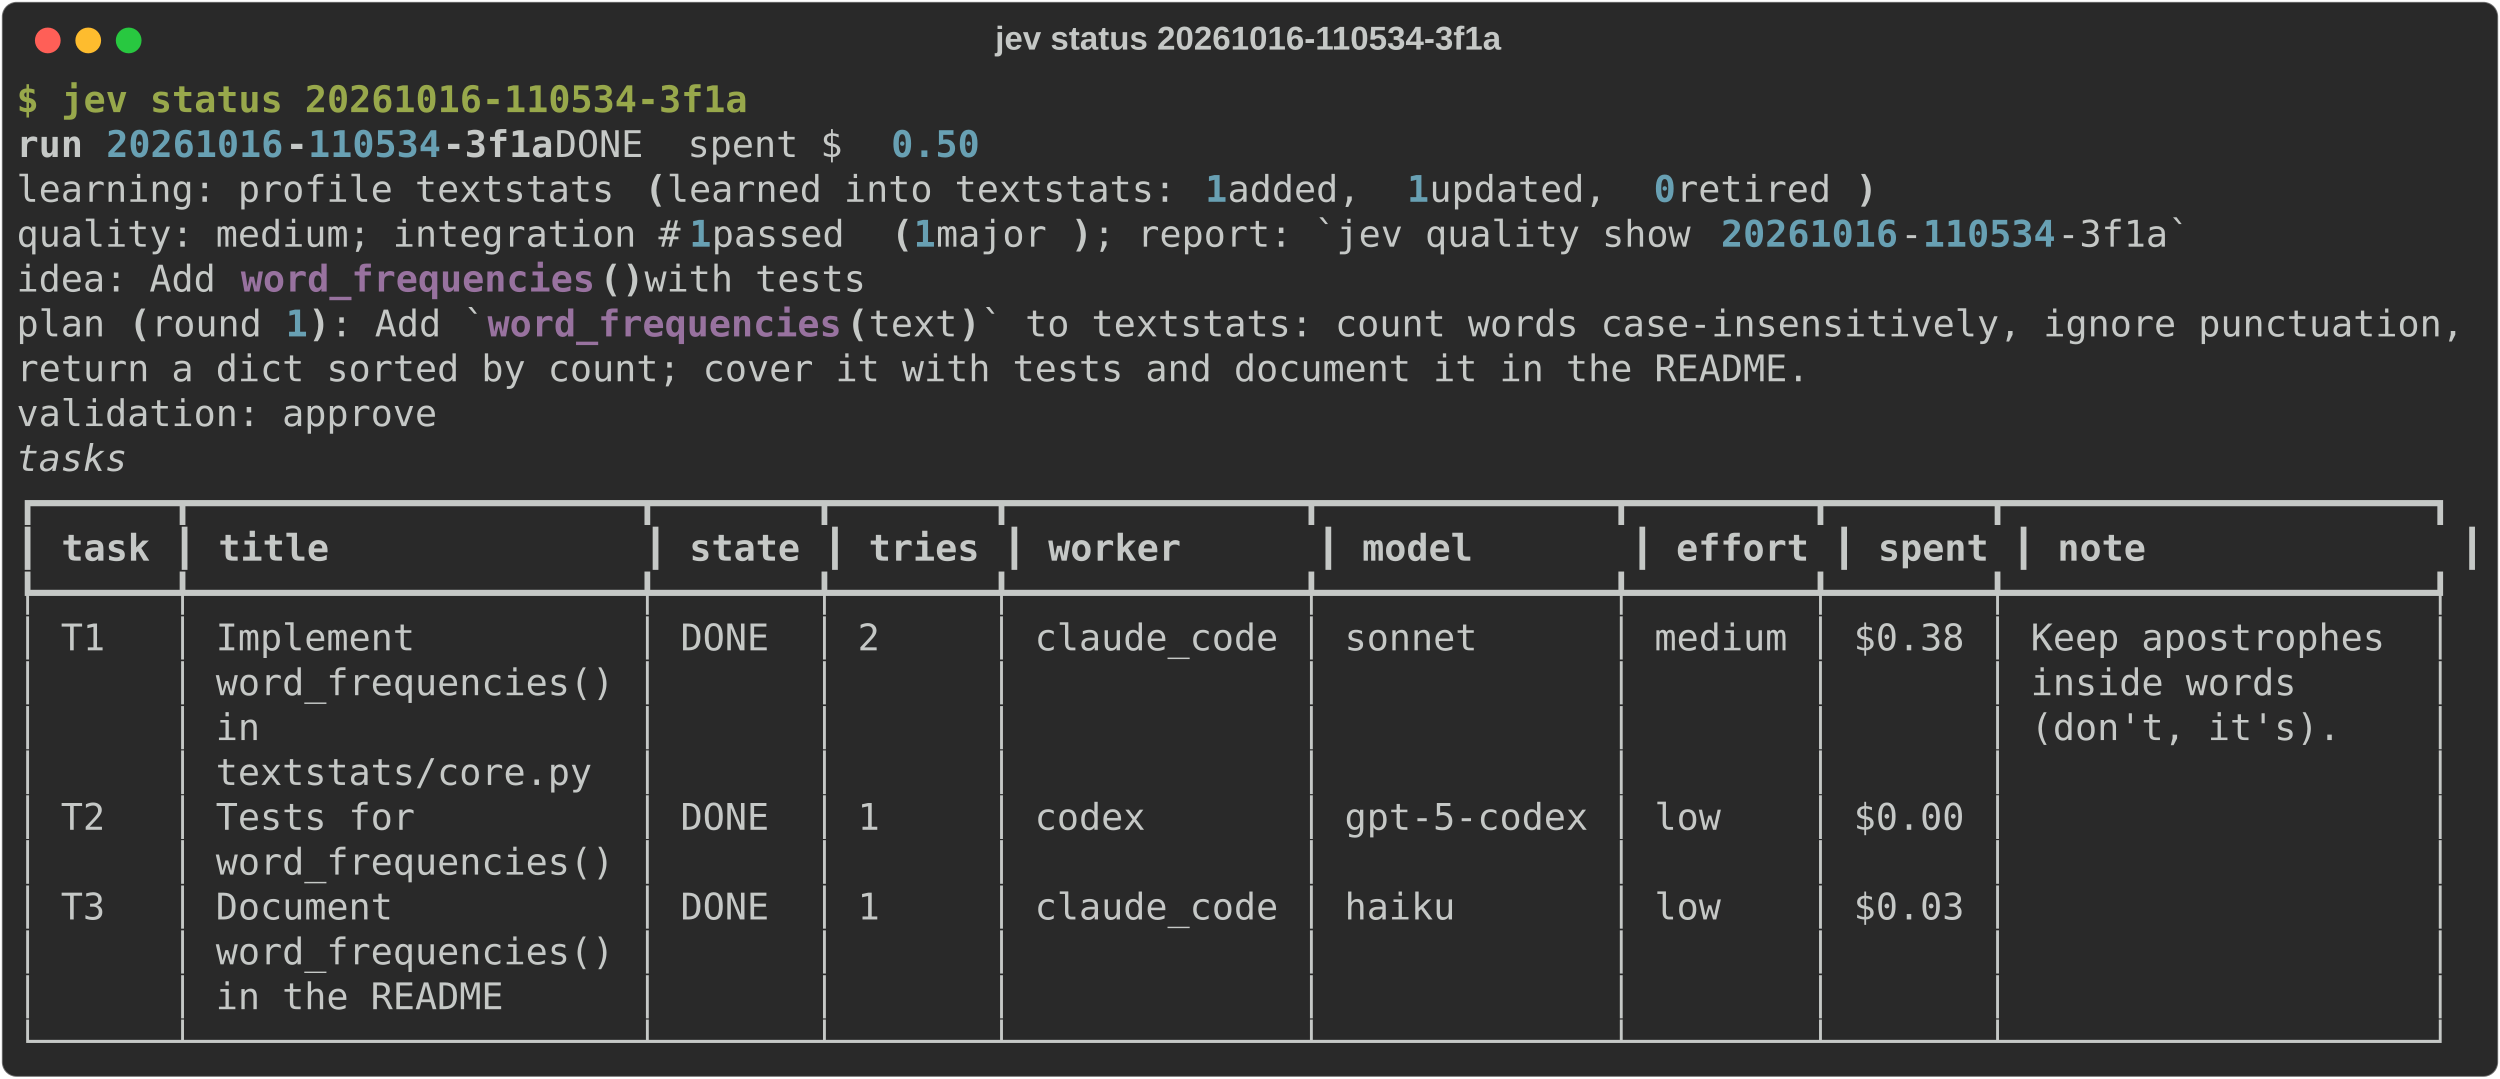
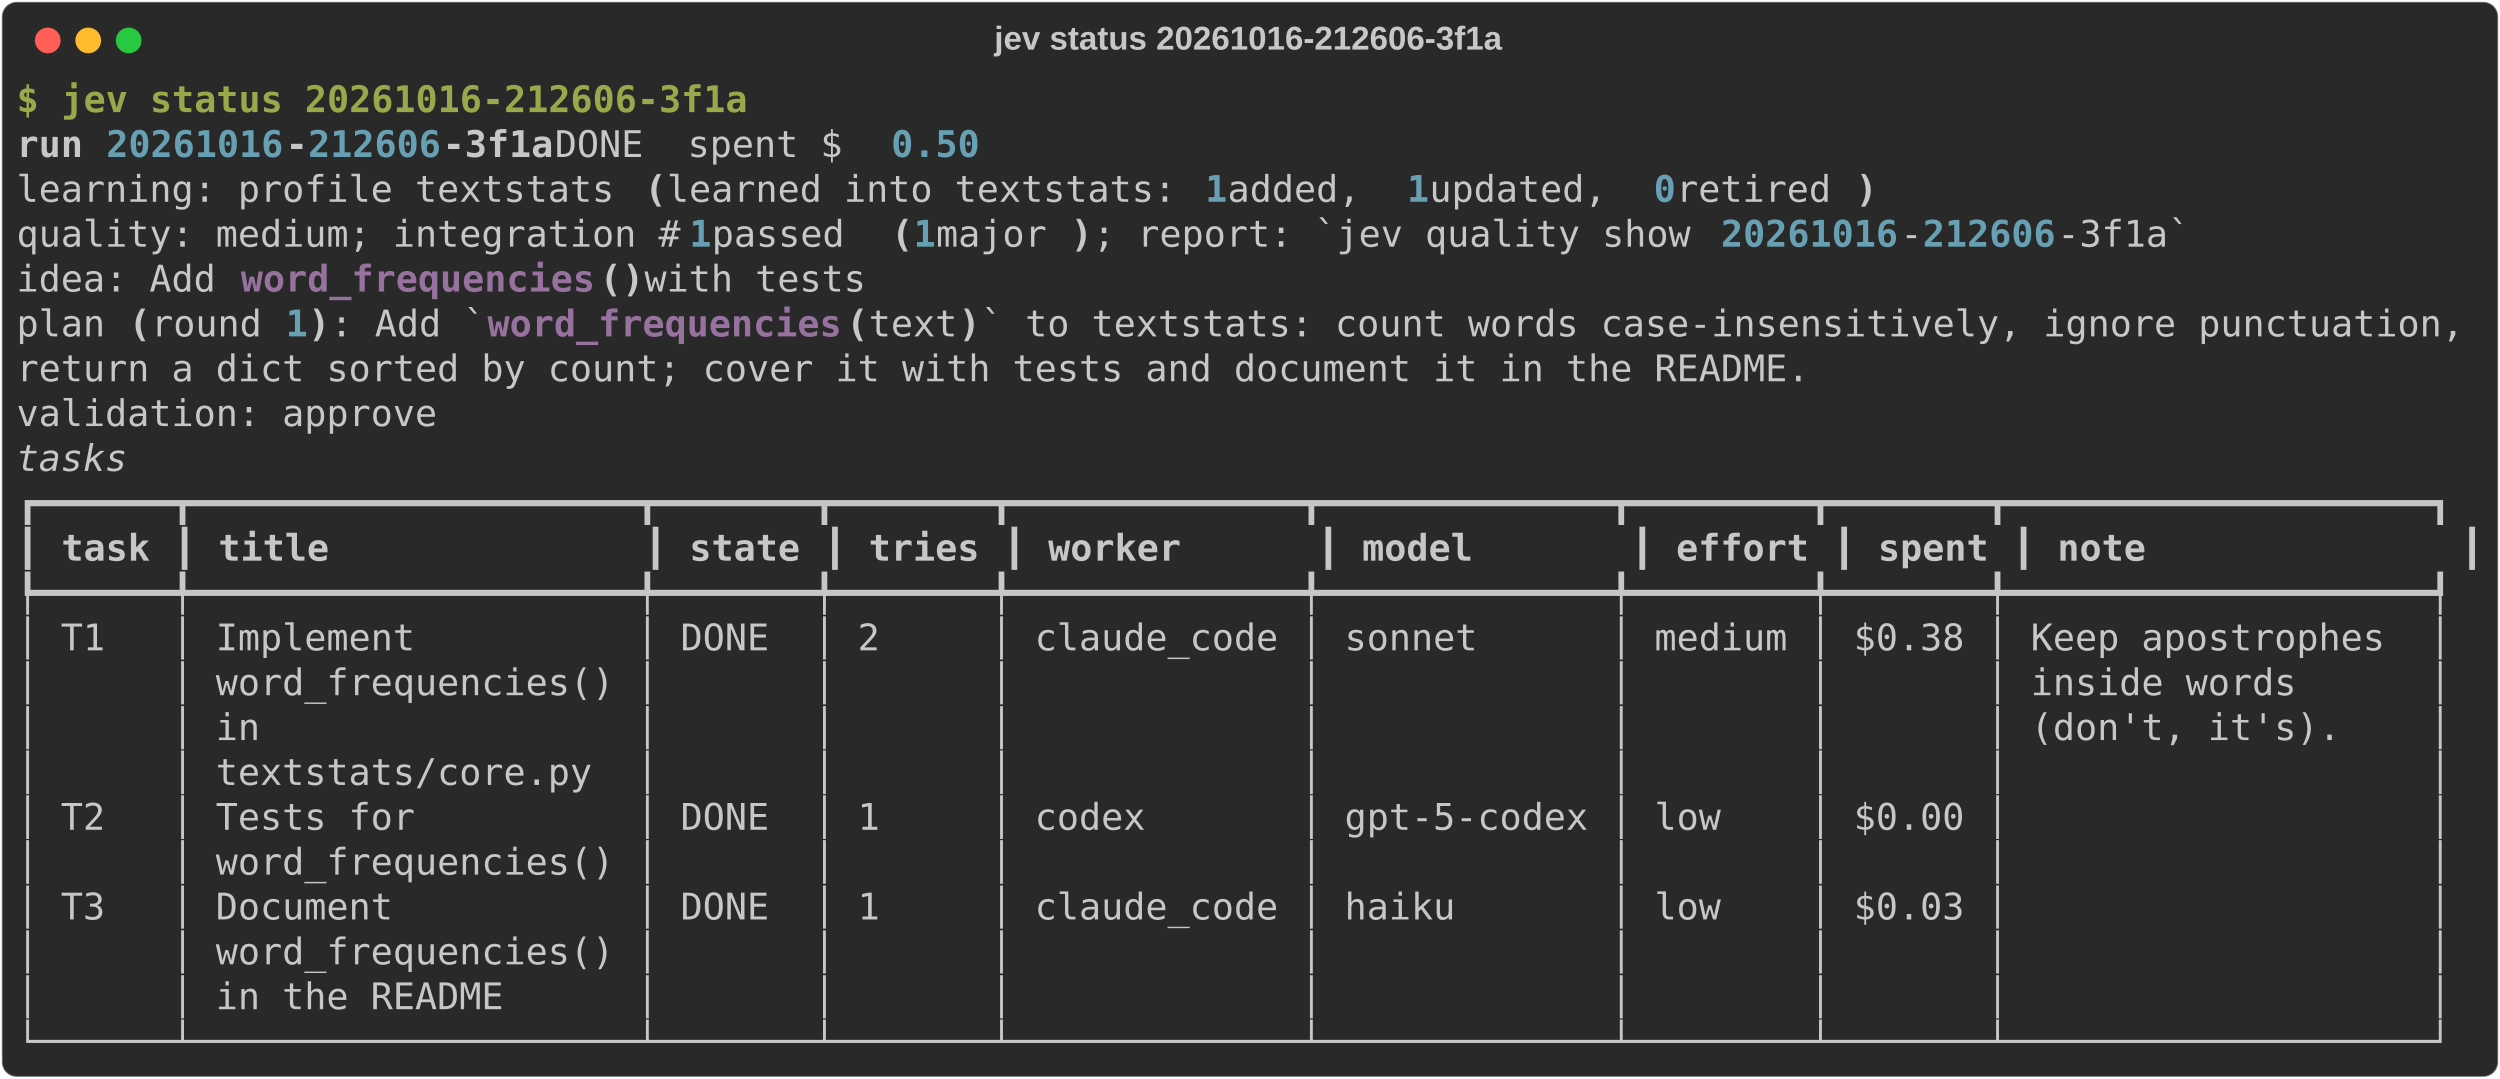
<svg xmlns="http://www.w3.org/2000/svg" class="rich-terminal" viewBox="0 0 1360 586.8">
  <style>

    @font-face {
        font-family: "Fira Code";
        src: local("FiraCode-Regular"),
                url("https://cdnjs.cloudflare.com/ajax/libs/firacode/6.2.0/woff2/FiraCode-Regular.woff2") format("woff2"),
                url("https://cdnjs.cloudflare.com/ajax/libs/firacode/6.2.0/woff/FiraCode-Regular.woff") format("woff");
        font-style: normal;
        font-weight: 400;
    }
    @font-face {
        font-family: "Fira Code";
        src: local("FiraCode-Bold"),
                url("https://cdnjs.cloudflare.com/ajax/libs/firacode/6.2.0/woff2/FiraCode-Bold.woff2") format("woff2"),
                url("https://cdnjs.cloudflare.com/ajax/libs/firacode/6.2.0/woff/FiraCode-Bold.woff") format("woff");
        font-style: bold;
        font-weight: 700;
    }

-     .terminal-939899780-matrix {
+     .terminal-4060134288-matrix {
        font-family: Fira Code, monospace;
        font-size: 20px;
        line-height: 24.4px;
        font-variant-east-asian: full-width;
    }

-     .terminal-939899780-title {
+     .terminal-4060134288-title {
        font-size: 18px;
        font-weight: bold;
        font-family: arial;
    }

-     .terminal-939899780-r1 { fill: #98a84b;font-weight: bold }
- .terminal-939899780-r2 { fill: #c5c8c6 }
- .terminal-939899780-r3 { fill: #c5c8c6;font-weight: bold }
- .terminal-939899780-r4 { fill: #68a0b3;font-weight: bold }
- .terminal-939899780-r5 { fill: #98729f;font-weight: bold }
- .terminal-939899780-r6 { fill: #c5c8c6;font-style: italic; }
+     .terminal-4060134288-r1 { fill: #98a84b;font-weight: bold }
+ .terminal-4060134288-r2 { fill: #c5c8c6 }
+ .terminal-4060134288-r3 { fill: #c5c8c6;font-weight: bold }
+ .terminal-4060134288-r4 { fill: #68a0b3;font-weight: bold }
+ .terminal-4060134288-r5 { fill: #98729f;font-weight: bold }
+ .terminal-4060134288-r6 { fill: #c5c8c6;font-style: italic; }
    </style>
  <defs>
-     <clipPath id="terminal-939899780-clip-terminal">
+     <clipPath id="terminal-4060134288-clip-terminal">
      <rect x="0" y="0" width="1341.0" height="535.8" />
    </clipPath>
-     <clipPath id="terminal-939899780-line-0">
+     <clipPath id="terminal-4060134288-line-0">
      <rect x="0" y="1.5" width="1342" height="24.65" />
    </clipPath>
-     <clipPath id="terminal-939899780-line-1">
+     <clipPath id="terminal-4060134288-line-1">
      <rect x="0" y="25.9" width="1342" height="24.65" />
    </clipPath>
-     <clipPath id="terminal-939899780-line-2">
+     <clipPath id="terminal-4060134288-line-2">
      <rect x="0" y="50.3" width="1342" height="24.65" />
    </clipPath>
-     <clipPath id="terminal-939899780-line-3">
+     <clipPath id="terminal-4060134288-line-3">
      <rect x="0" y="74.7" width="1342" height="24.65" />
    </clipPath>
-     <clipPath id="terminal-939899780-line-4">
+     <clipPath id="terminal-4060134288-line-4">
      <rect x="0" y="99.1" width="1342" height="24.65" />
    </clipPath>
-     <clipPath id="terminal-939899780-line-5">
+     <clipPath id="terminal-4060134288-line-5">
      <rect x="0" y="123.5" width="1342" height="24.65" />
    </clipPath>
-     <clipPath id="terminal-939899780-line-6">
+     <clipPath id="terminal-4060134288-line-6">
      <rect x="0" y="147.9" width="1342" height="24.65" />
    </clipPath>
-     <clipPath id="terminal-939899780-line-7">
+     <clipPath id="terminal-4060134288-line-7">
      <rect x="0" y="172.3" width="1342" height="24.65" />
    </clipPath>
-     <clipPath id="terminal-939899780-line-8">
+     <clipPath id="terminal-4060134288-line-8">
      <rect x="0" y="196.7" width="1342" height="24.65" />
    </clipPath>
-     <clipPath id="terminal-939899780-line-9">
+     <clipPath id="terminal-4060134288-line-9">
      <rect x="0" y="221.1" width="1342" height="24.65" />
    </clipPath>
-     <clipPath id="terminal-939899780-line-10">
+     <clipPath id="terminal-4060134288-line-10">
      <rect x="0" y="245.5" width="1342" height="24.65" />
    </clipPath>
-     <clipPath id="terminal-939899780-line-11">
+     <clipPath id="terminal-4060134288-line-11">
      <rect x="0" y="269.9" width="1342" height="24.65" />
    </clipPath>
-     <clipPath id="terminal-939899780-line-12">
+     <clipPath id="terminal-4060134288-line-12">
      <rect x="0" y="294.3" width="1342" height="24.65" />
    </clipPath>
-     <clipPath id="terminal-939899780-line-13">
+     <clipPath id="terminal-4060134288-line-13">
      <rect x="0" y="318.7" width="1342" height="24.65" />
    </clipPath>
-     <clipPath id="terminal-939899780-line-14">
+     <clipPath id="terminal-4060134288-line-14">
      <rect x="0" y="343.1" width="1342" height="24.65" />
    </clipPath>
-     <clipPath id="terminal-939899780-line-15">
+     <clipPath id="terminal-4060134288-line-15">
      <rect x="0" y="367.5" width="1342" height="24.65" />
    </clipPath>
-     <clipPath id="terminal-939899780-line-16">
+     <clipPath id="terminal-4060134288-line-16">
      <rect x="0" y="391.9" width="1342" height="24.65" />
    </clipPath>
-     <clipPath id="terminal-939899780-line-17">
+     <clipPath id="terminal-4060134288-line-17">
      <rect x="0" y="416.3" width="1342" height="24.65" />
    </clipPath>
-     <clipPath id="terminal-939899780-line-18">
+     <clipPath id="terminal-4060134288-line-18">
      <rect x="0" y="440.7" width="1342" height="24.65" />
    </clipPath>
-     <clipPath id="terminal-939899780-line-19">
+     <clipPath id="terminal-4060134288-line-19">
      <rect x="0" y="465.1" width="1342" height="24.65" />
    </clipPath>
-     <clipPath id="terminal-939899780-line-20">
+     <clipPath id="terminal-4060134288-line-20">
      <rect x="0" y="489.5" width="1342" height="24.65" />
    </clipPath>
  </defs>
  <rect fill="#292929" stroke="rgba(255,255,255,0.35)" stroke-width="1" x="1" y="1" width="1358" height="584.8" rx="8" />
-   <text class="terminal-939899780-title" fill="#c5c8c6" text-anchor="middle" x="679" y="27">jev status 20261016-110534-3f1a</text>
+   <text class="terminal-4060134288-title" fill="#c5c8c6" text-anchor="middle" x="679" y="27">jev status 20261016-212606-3f1a</text>
  <g transform="translate(26,22)">
    <circle cx="0" cy="0" r="7" fill="#ff5f57" />
    <circle cx="22" cy="0" r="7" fill="#febc2e" />
    <circle cx="44" cy="0" r="7" fill="#28c840" />
  </g>
-   <g transform="translate(9, 41)" clip-path="url(#terminal-939899780-clip-terminal)">
-     <g class="terminal-939899780-matrix">
-       <text class="terminal-939899780-r1" x="0" y="20" textLength="24.4" clip-path="url(#terminal-939899780-line-0)">$ </text>
-       <text class="terminal-939899780-r1" x="24.4" y="20" textLength="378.2" clip-path="url(#terminal-939899780-line-0)">jev status 20261016-110534-3f1a</text>
-       <text class="terminal-939899780-r2" x="1342" y="20" textLength="12.2" clip-path="url(#terminal-939899780-line-0)">
- </text>
-       <text class="terminal-939899780-r3" x="0" y="44.4" textLength="48.8" clip-path="url(#terminal-939899780-line-1)">run </text>
-       <text class="terminal-939899780-r4" x="48.8" y="44.4" textLength="97.6" clip-path="url(#terminal-939899780-line-1)">20261016</text>
-       <text class="terminal-939899780-r3" x="146.4" y="44.4" textLength="12.2" clip-path="url(#terminal-939899780-line-1)">-</text>
-       <text class="terminal-939899780-r4" x="158.6" y="44.4" textLength="73.2" clip-path="url(#terminal-939899780-line-1)">110534</text>
-       <text class="terminal-939899780-r3" x="231.8" y="44.4" textLength="61" clip-path="url(#terminal-939899780-line-1)">-3f1a</text>
-       <text class="terminal-939899780-r2" x="292.8" y="44.4" textLength="183" clip-path="url(#terminal-939899780-line-1)">  DONE  spent $</text>
-       <text class="terminal-939899780-r4" x="475.8" y="44.4" textLength="48.8" clip-path="url(#terminal-939899780-line-1)">0.50</text>
-       <text class="terminal-939899780-r2" x="1342" y="44.4" textLength="12.2" clip-path="url(#terminal-939899780-line-1)">
- </text>
-       <text class="terminal-939899780-r2" x="0" y="68.8" textLength="341.6" clip-path="url(#terminal-939899780-line-2)">learning: profile textstats </text>
-       <text class="terminal-939899780-r3" x="341.6" y="68.8" textLength="12.2" clip-path="url(#terminal-939899780-line-2)">(</text>
-       <text class="terminal-939899780-r2" x="353.8" y="68.8" textLength="292.8" clip-path="url(#terminal-939899780-line-2)">learned into textstats: </text>
-       <text class="terminal-939899780-r4" x="646.6" y="68.8" textLength="12.2" clip-path="url(#terminal-939899780-line-2)">1</text>
-       <text class="terminal-939899780-r2" x="658.8" y="68.8" textLength="97.6" clip-path="url(#terminal-939899780-line-2)"> added, </text>
-       <text class="terminal-939899780-r4" x="756.4" y="68.8" textLength="12.2" clip-path="url(#terminal-939899780-line-2)">1</text>
-       <text class="terminal-939899780-r2" x="768.6" y="68.8" textLength="122" clip-path="url(#terminal-939899780-line-2)"> updated, </text>
-       <text class="terminal-939899780-r4" x="890.6" y="68.8" textLength="12.2" clip-path="url(#terminal-939899780-line-2)">0</text>
-       <text class="terminal-939899780-r2" x="902.8" y="68.8" textLength="97.6" clip-path="url(#terminal-939899780-line-2)"> retired</text>
-       <text class="terminal-939899780-r3" x="1000.4" y="68.8" textLength="12.2" clip-path="url(#terminal-939899780-line-2)">)</text>
-       <text class="terminal-939899780-r2" x="1342" y="68.8" textLength="12.2" clip-path="url(#terminal-939899780-line-2)">
- </text>
-       <text class="terminal-939899780-r2" x="0" y="93.2" textLength="366" clip-path="url(#terminal-939899780-line-3)">quality: medium; integration #</text>
-       <text class="terminal-939899780-r4" x="366" y="93.2" textLength="12.2" clip-path="url(#terminal-939899780-line-3)">1</text>
-       <text class="terminal-939899780-r2" x="378.2" y="93.2" textLength="97.6" clip-path="url(#terminal-939899780-line-3)"> passed </text>
-       <text class="terminal-939899780-r3" x="475.8" y="93.2" textLength="12.2" clip-path="url(#terminal-939899780-line-3)">(</text>
-       <text class="terminal-939899780-r4" x="488" y="93.2" textLength="12.2" clip-path="url(#terminal-939899780-line-3)">1</text>
-       <text class="terminal-939899780-r2" x="500.2" y="93.2" textLength="73.2" clip-path="url(#terminal-939899780-line-3)"> major</text>
-       <text class="terminal-939899780-r3" x="573.4" y="93.2" textLength="12.2" clip-path="url(#terminal-939899780-line-3)">)</text>
-       <text class="terminal-939899780-r2" x="585.6" y="93.2" textLength="341.6" clip-path="url(#terminal-939899780-line-3)">; report: `jev quality show </text>
-       <text class="terminal-939899780-r4" x="927.2" y="93.2" textLength="97.6" clip-path="url(#terminal-939899780-line-3)">20261016</text>
-       <text class="terminal-939899780-r2" x="1024.8" y="93.2" textLength="12.2" clip-path="url(#terminal-939899780-line-3)">-</text>
-       <text class="terminal-939899780-r4" x="1037" y="93.2" textLength="73.2" clip-path="url(#terminal-939899780-line-3)">110534</text>
-       <text class="terminal-939899780-r2" x="1110.2" y="93.2" textLength="73.2" clip-path="url(#terminal-939899780-line-3)">-3f1a`</text>
-       <text class="terminal-939899780-r2" x="1342" y="93.2" textLength="12.2" clip-path="url(#terminal-939899780-line-3)">
- </text>
-       <text class="terminal-939899780-r2" x="0" y="117.6" textLength="122" clip-path="url(#terminal-939899780-line-4)">idea: Add </text>
-       <text class="terminal-939899780-r5" x="122" y="117.6" textLength="195.2" clip-path="url(#terminal-939899780-line-4)">word_frequencies</text>
-       <text class="terminal-939899780-r3" x="317.2" y="117.6" textLength="12.2" clip-path="url(#terminal-939899780-line-4)">(</text>
-       <text class="terminal-939899780-r3" x="329.4" y="117.6" textLength="12.2" clip-path="url(#terminal-939899780-line-4)">)</text>
-       <text class="terminal-939899780-r2" x="341.6" y="117.6" textLength="134.2" clip-path="url(#terminal-939899780-line-4)"> with tests</text>
-       <text class="terminal-939899780-r2" x="1342" y="117.6" textLength="12.2" clip-path="url(#terminal-939899780-line-4)">
- </text>
-       <text class="terminal-939899780-r2" x="0" y="142" textLength="61" clip-path="url(#terminal-939899780-line-5)">plan </text>
-       <text class="terminal-939899780-r3" x="61" y="142" textLength="12.2" clip-path="url(#terminal-939899780-line-5)">(</text>
-       <text class="terminal-939899780-r2" x="73.2" y="142" textLength="73.2" clip-path="url(#terminal-939899780-line-5)">round </text>
-       <text class="terminal-939899780-r4" x="146.4" y="142" textLength="12.2" clip-path="url(#terminal-939899780-line-5)">1</text>
-       <text class="terminal-939899780-r3" x="158.6" y="142" textLength="12.2" clip-path="url(#terminal-939899780-line-5)">)</text>
-       <text class="terminal-939899780-r2" x="170.8" y="142" textLength="85.4" clip-path="url(#terminal-939899780-line-5)">: Add `</text>
-       <text class="terminal-939899780-r5" x="256.2" y="142" textLength="195.2" clip-path="url(#terminal-939899780-line-5)">word_frequencies</text>
-       <text class="terminal-939899780-r3" x="451.4" y="142" textLength="12.2" clip-path="url(#terminal-939899780-line-5)">(</text>
-       <text class="terminal-939899780-r2" x="463.6" y="142" textLength="48.8" clip-path="url(#terminal-939899780-line-5)">text</text>
-       <text class="terminal-939899780-r3" x="512.4" y="142" textLength="12.2" clip-path="url(#terminal-939899780-line-5)">)</text>
-       <text class="terminal-939899780-r2" x="524.6" y="142" textLength="817.4" clip-path="url(#terminal-939899780-line-5)">` to textstats: count words case-insensitively, ignore punctuation,</text>
-       <text class="terminal-939899780-r2" x="1342" y="142" textLength="12.2" clip-path="url(#terminal-939899780-line-5)">
- </text>
-       <text class="terminal-939899780-r2" x="0" y="166.4" textLength="988.2" clip-path="url(#terminal-939899780-line-6)">return a dict sorted by count; cover it with tests and document it in the README.</text>
-       <text class="terminal-939899780-r2" x="1342" y="166.4" textLength="12.2" clip-path="url(#terminal-939899780-line-6)">
- </text>
-       <text class="terminal-939899780-r2" x="0" y="190.8" textLength="231.8" clip-path="url(#terminal-939899780-line-7)">validation: approve</text>
-       <text class="terminal-939899780-r2" x="1342" y="190.8" textLength="12.2" clip-path="url(#terminal-939899780-line-7)">
- </text>
-       <text class="terminal-939899780-r6" x="0" y="215.2" textLength="1342" clip-path="url(#terminal-939899780-line-8)">                                                    tasks                                                     </text>
-       <text class="terminal-939899780-r2" x="1342" y="215.2" textLength="12.2" clip-path="url(#terminal-939899780-line-8)">
- </text>
-       <text class="terminal-939899780-r2" x="0" y="239.6" textLength="1342" clip-path="url(#terminal-939899780-line-9)">┏━━━━━━┳━━━━━━━━━━━━━━━━━━━━┳━━━━━━━┳━━━━━━━┳━━━━━━━━━━━━━┳━━━━━━━━━━━━━┳━━━━━━━━┳━━━━━━━┳━━━━━━━━━━━━━━━━━━━┓</text>
-       <text class="terminal-939899780-r2" x="1342" y="239.6" textLength="12.2" clip-path="url(#terminal-939899780-line-9)">
- </text>
-       <text class="terminal-939899780-r2" x="0" y="264" textLength="12.2" clip-path="url(#terminal-939899780-line-10)">┃</text>
-       <text class="terminal-939899780-r3" x="24.4" y="264" textLength="48.8" clip-path="url(#terminal-939899780-line-10)">task</text>
-       <text class="terminal-939899780-r2" x="85.4" y="264" textLength="12.2" clip-path="url(#terminal-939899780-line-10)">┃</text>
-       <text class="terminal-939899780-r3" x="109.8" y="264" textLength="219.6" clip-path="url(#terminal-939899780-line-10)">title             </text>
-       <text class="terminal-939899780-r2" x="341.6" y="264" textLength="12.2" clip-path="url(#terminal-939899780-line-10)">┃</text>
-       <text class="terminal-939899780-r3" x="366" y="264" textLength="61" clip-path="url(#terminal-939899780-line-10)">state</text>
-       <text class="terminal-939899780-r2" x="439.2" y="264" textLength="12.2" clip-path="url(#terminal-939899780-line-10)">┃</text>
-       <text class="terminal-939899780-r3" x="463.6" y="264" textLength="61" clip-path="url(#terminal-939899780-line-10)">tries</text>
-       <text class="terminal-939899780-r2" x="536.8" y="264" textLength="12.2" clip-path="url(#terminal-939899780-line-10)">┃</text>
-       <text class="terminal-939899780-r3" x="561.2" y="264" textLength="134.2" clip-path="url(#terminal-939899780-line-10)">worker     </text>
-       <text class="terminal-939899780-r2" x="707.6" y="264" textLength="12.2" clip-path="url(#terminal-939899780-line-10)">┃</text>
-       <text class="terminal-939899780-r3" x="732" y="264" textLength="134.2" clip-path="url(#terminal-939899780-line-10)">model      </text>
-       <text class="terminal-939899780-r2" x="878.4" y="264" textLength="12.2" clip-path="url(#terminal-939899780-line-10)">┃</text>
-       <text class="terminal-939899780-r3" x="902.8" y="264" textLength="73.2" clip-path="url(#terminal-939899780-line-10)">effort</text>
-       <text class="terminal-939899780-r2" x="988.2" y="264" textLength="12.2" clip-path="url(#terminal-939899780-line-10)">┃</text>
-       <text class="terminal-939899780-r3" x="1012.6" y="264" textLength="61" clip-path="url(#terminal-939899780-line-10)">spent</text>
-       <text class="terminal-939899780-r2" x="1085.8" y="264" textLength="12.2" clip-path="url(#terminal-939899780-line-10)">┃</text>
-       <text class="terminal-939899780-r3" x="1110.2" y="264" textLength="207.4" clip-path="url(#terminal-939899780-line-10)">note             </text>
-       <text class="terminal-939899780-r2" x="1329.8" y="264" textLength="12.2" clip-path="url(#terminal-939899780-line-10)">┃</text>
-       <text class="terminal-939899780-r2" x="1342" y="264" textLength="12.2" clip-path="url(#terminal-939899780-line-10)">
- </text>
-       <text class="terminal-939899780-r2" x="0" y="288.4" textLength="1342" clip-path="url(#terminal-939899780-line-11)">┡━━━━━━╇━━━━━━━━━━━━━━━━━━━━╇━━━━━━━╇━━━━━━━╇━━━━━━━━━━━━━╇━━━━━━━━━━━━━╇━━━━━━━━╇━━━━━━━╇━━━━━━━━━━━━━━━━━━━┩</text>
-       <text class="terminal-939899780-r2" x="1342" y="288.4" textLength="12.2" clip-path="url(#terminal-939899780-line-11)">
- </text>
-       <text class="terminal-939899780-r2" x="0" y="312.8" textLength="1342" clip-path="url(#terminal-939899780-line-12)">│ T1   │ Implement          │ DONE  │ 2     │ claude_code │ sonnet      │ medium │ $0.38 │ Keep apostrophes  │</text>
-       <text class="terminal-939899780-r2" x="1342" y="312.8" textLength="12.2" clip-path="url(#terminal-939899780-line-12)">
- </text>
-       <text class="terminal-939899780-r2" x="0" y="337.2" textLength="1342" clip-path="url(#terminal-939899780-line-13)">│      │ word_frequencies() │       │       │             │             │        │       │ inside words      │</text>
-       <text class="terminal-939899780-r2" x="1342" y="337.2" textLength="12.2" clip-path="url(#terminal-939899780-line-13)">
- </text>
-       <text class="terminal-939899780-r2" x="0" y="361.6" textLength="1342" clip-path="url(#terminal-939899780-line-14)">│      │ in                 │       │       │             │             │        │       │ (don't, it's).    │</text>
-       <text class="terminal-939899780-r2" x="1342" y="361.6" textLength="12.2" clip-path="url(#terminal-939899780-line-14)">
- </text>
-       <text class="terminal-939899780-r2" x="0" y="386" textLength="1342" clip-path="url(#terminal-939899780-line-15)">│      │ textstats/core.py  │       │       │             │             │        │       │                   │</text>
-       <text class="terminal-939899780-r2" x="1342" y="386" textLength="12.2" clip-path="url(#terminal-939899780-line-15)">
- </text>
-       <text class="terminal-939899780-r2" x="0" y="410.4" textLength="1342" clip-path="url(#terminal-939899780-line-16)">│ T2   │ Tests for          │ DONE  │ 1     │ codex       │ gpt-5-codex │ low    │ $0.00 │                   │</text>
-       <text class="terminal-939899780-r2" x="1342" y="410.4" textLength="12.2" clip-path="url(#terminal-939899780-line-16)">
- </text>
-       <text class="terminal-939899780-r2" x="0" y="434.8" textLength="1342" clip-path="url(#terminal-939899780-line-17)">│      │ word_frequencies() │       │       │             │             │        │       │                   │</text>
-       <text class="terminal-939899780-r2" x="1342" y="434.8" textLength="12.2" clip-path="url(#terminal-939899780-line-17)">
- </text>
-       <text class="terminal-939899780-r2" x="0" y="459.2" textLength="1342" clip-path="url(#terminal-939899780-line-18)">│ T3   │ Document           │ DONE  │ 1     │ claude_code │ haiku       │ low    │ $0.03 │                   │</text>
-       <text class="terminal-939899780-r2" x="1342" y="459.2" textLength="12.2" clip-path="url(#terminal-939899780-line-18)">
- </text>
-       <text class="terminal-939899780-r2" x="0" y="483.6" textLength="1342" clip-path="url(#terminal-939899780-line-19)">│      │ word_frequencies() │       │       │             │             │        │       │                   │</text>
-       <text class="terminal-939899780-r2" x="1342" y="483.6" textLength="12.2" clip-path="url(#terminal-939899780-line-19)">
- </text>
-       <text class="terminal-939899780-r2" x="0" y="508" textLength="1342" clip-path="url(#terminal-939899780-line-20)">│      │ in the README      │       │       │             │             │        │       │                   │</text>
-       <text class="terminal-939899780-r2" x="1342" y="508" textLength="12.2" clip-path="url(#terminal-939899780-line-20)">
- </text>
-       <text class="terminal-939899780-r2" x="0" y="532.4" textLength="1342" clip-path="url(#terminal-939899780-line-21)">└──────┴────────────────────┴───────┴───────┴─────────────┴─────────────┴────────┴───────┴───────────────────┘</text>
-       <text class="terminal-939899780-r2" x="1342" y="532.4" textLength="12.2" clip-path="url(#terminal-939899780-line-21)">
+   <g transform="translate(9, 41)" clip-path="url(#terminal-4060134288-clip-terminal)">
+     <g class="terminal-4060134288-matrix">
+       <text class="terminal-4060134288-r1" x="0" y="20" textLength="24.4" clip-path="url(#terminal-4060134288-line-0)">$ </text>
+       <text class="terminal-4060134288-r1" x="24.4" y="20" textLength="378.2" clip-path="url(#terminal-4060134288-line-0)">jev status 20261016-212606-3f1a</text>
+       <text class="terminal-4060134288-r2" x="1342" y="20" textLength="12.2" clip-path="url(#terminal-4060134288-line-0)">
+ </text>
+       <text class="terminal-4060134288-r3" x="0" y="44.4" textLength="48.8" clip-path="url(#terminal-4060134288-line-1)">run </text>
+       <text class="terminal-4060134288-r4" x="48.8" y="44.4" textLength="97.6" clip-path="url(#terminal-4060134288-line-1)">20261016</text>
+       <text class="terminal-4060134288-r3" x="146.4" y="44.4" textLength="12.2" clip-path="url(#terminal-4060134288-line-1)">-</text>
+       <text class="terminal-4060134288-r4" x="158.6" y="44.4" textLength="73.2" clip-path="url(#terminal-4060134288-line-1)">212606</text>
+       <text class="terminal-4060134288-r3" x="231.8" y="44.4" textLength="61" clip-path="url(#terminal-4060134288-line-1)">-3f1a</text>
+       <text class="terminal-4060134288-r2" x="292.8" y="44.4" textLength="183" clip-path="url(#terminal-4060134288-line-1)">  DONE  spent $</text>
+       <text class="terminal-4060134288-r4" x="475.8" y="44.4" textLength="48.8" clip-path="url(#terminal-4060134288-line-1)">0.50</text>
+       <text class="terminal-4060134288-r2" x="1342" y="44.4" textLength="12.2" clip-path="url(#terminal-4060134288-line-1)">
+ </text>
+       <text class="terminal-4060134288-r2" x="0" y="68.8" textLength="341.6" clip-path="url(#terminal-4060134288-line-2)">learning: profile textstats </text>
+       <text class="terminal-4060134288-r3" x="341.6" y="68.8" textLength="12.2" clip-path="url(#terminal-4060134288-line-2)">(</text>
+       <text class="terminal-4060134288-r2" x="353.8" y="68.8" textLength="292.8" clip-path="url(#terminal-4060134288-line-2)">learned into textstats: </text>
+       <text class="terminal-4060134288-r4" x="646.6" y="68.8" textLength="12.2" clip-path="url(#terminal-4060134288-line-2)">1</text>
+       <text class="terminal-4060134288-r2" x="658.8" y="68.8" textLength="97.6" clip-path="url(#terminal-4060134288-line-2)"> added, </text>
+       <text class="terminal-4060134288-r4" x="756.4" y="68.8" textLength="12.2" clip-path="url(#terminal-4060134288-line-2)">1</text>
+       <text class="terminal-4060134288-r2" x="768.6" y="68.8" textLength="122" clip-path="url(#terminal-4060134288-line-2)"> updated, </text>
+       <text class="terminal-4060134288-r4" x="890.6" y="68.8" textLength="12.2" clip-path="url(#terminal-4060134288-line-2)">0</text>
+       <text class="terminal-4060134288-r2" x="902.8" y="68.8" textLength="97.6" clip-path="url(#terminal-4060134288-line-2)"> retired</text>
+       <text class="terminal-4060134288-r3" x="1000.4" y="68.8" textLength="12.2" clip-path="url(#terminal-4060134288-line-2)">)</text>
+       <text class="terminal-4060134288-r2" x="1342" y="68.8" textLength="12.2" clip-path="url(#terminal-4060134288-line-2)">
+ </text>
+       <text class="terminal-4060134288-r2" x="0" y="93.2" textLength="366" clip-path="url(#terminal-4060134288-line-3)">quality: medium; integration #</text>
+       <text class="terminal-4060134288-r4" x="366" y="93.2" textLength="12.2" clip-path="url(#terminal-4060134288-line-3)">1</text>
+       <text class="terminal-4060134288-r2" x="378.2" y="93.2" textLength="97.6" clip-path="url(#terminal-4060134288-line-3)"> passed </text>
+       <text class="terminal-4060134288-r3" x="475.8" y="93.2" textLength="12.2" clip-path="url(#terminal-4060134288-line-3)">(</text>
+       <text class="terminal-4060134288-r4" x="488" y="93.2" textLength="12.2" clip-path="url(#terminal-4060134288-line-3)">1</text>
+       <text class="terminal-4060134288-r2" x="500.2" y="93.2" textLength="73.2" clip-path="url(#terminal-4060134288-line-3)"> major</text>
+       <text class="terminal-4060134288-r3" x="573.4" y="93.2" textLength="12.2" clip-path="url(#terminal-4060134288-line-3)">)</text>
+       <text class="terminal-4060134288-r2" x="585.6" y="93.2" textLength="341.6" clip-path="url(#terminal-4060134288-line-3)">; report: `jev quality show </text>
+       <text class="terminal-4060134288-r4" x="927.2" y="93.2" textLength="97.6" clip-path="url(#terminal-4060134288-line-3)">20261016</text>
+       <text class="terminal-4060134288-r2" x="1024.8" y="93.2" textLength="12.2" clip-path="url(#terminal-4060134288-line-3)">-</text>
+       <text class="terminal-4060134288-r4" x="1037" y="93.2" textLength="73.2" clip-path="url(#terminal-4060134288-line-3)">212606</text>
+       <text class="terminal-4060134288-r2" x="1110.2" y="93.2" textLength="73.2" clip-path="url(#terminal-4060134288-line-3)">-3f1a`</text>
+       <text class="terminal-4060134288-r2" x="1342" y="93.2" textLength="12.2" clip-path="url(#terminal-4060134288-line-3)">
+ </text>
+       <text class="terminal-4060134288-r2" x="0" y="117.6" textLength="122" clip-path="url(#terminal-4060134288-line-4)">idea: Add </text>
+       <text class="terminal-4060134288-r5" x="122" y="117.6" textLength="195.2" clip-path="url(#terminal-4060134288-line-4)">word_frequencies</text>
+       <text class="terminal-4060134288-r3" x="317.2" y="117.6" textLength="12.2" clip-path="url(#terminal-4060134288-line-4)">(</text>
+       <text class="terminal-4060134288-r3" x="329.4" y="117.6" textLength="12.2" clip-path="url(#terminal-4060134288-line-4)">)</text>
+       <text class="terminal-4060134288-r2" x="341.6" y="117.6" textLength="134.2" clip-path="url(#terminal-4060134288-line-4)"> with tests</text>
+       <text class="terminal-4060134288-r2" x="1342" y="117.6" textLength="12.2" clip-path="url(#terminal-4060134288-line-4)">
+ </text>
+       <text class="terminal-4060134288-r2" x="0" y="142" textLength="61" clip-path="url(#terminal-4060134288-line-5)">plan </text>
+       <text class="terminal-4060134288-r3" x="61" y="142" textLength="12.2" clip-path="url(#terminal-4060134288-line-5)">(</text>
+       <text class="terminal-4060134288-r2" x="73.2" y="142" textLength="73.2" clip-path="url(#terminal-4060134288-line-5)">round </text>
+       <text class="terminal-4060134288-r4" x="146.4" y="142" textLength="12.2" clip-path="url(#terminal-4060134288-line-5)">1</text>
+       <text class="terminal-4060134288-r3" x="158.6" y="142" textLength="12.2" clip-path="url(#terminal-4060134288-line-5)">)</text>
+       <text class="terminal-4060134288-r2" x="170.8" y="142" textLength="85.4" clip-path="url(#terminal-4060134288-line-5)">: Add `</text>
+       <text class="terminal-4060134288-r5" x="256.2" y="142" textLength="195.2" clip-path="url(#terminal-4060134288-line-5)">word_frequencies</text>
+       <text class="terminal-4060134288-r3" x="451.4" y="142" textLength="12.2" clip-path="url(#terminal-4060134288-line-5)">(</text>
+       <text class="terminal-4060134288-r2" x="463.6" y="142" textLength="48.8" clip-path="url(#terminal-4060134288-line-5)">text</text>
+       <text class="terminal-4060134288-r3" x="512.4" y="142" textLength="12.2" clip-path="url(#terminal-4060134288-line-5)">)</text>
+       <text class="terminal-4060134288-r2" x="524.6" y="142" textLength="817.4" clip-path="url(#terminal-4060134288-line-5)">` to textstats: count words case-insensitively, ignore punctuation,</text>
+       <text class="terminal-4060134288-r2" x="1342" y="142" textLength="12.2" clip-path="url(#terminal-4060134288-line-5)">
+ </text>
+       <text class="terminal-4060134288-r2" x="0" y="166.4" textLength="988.2" clip-path="url(#terminal-4060134288-line-6)">return a dict sorted by count; cover it with tests and document it in the README.</text>
+       <text class="terminal-4060134288-r2" x="1342" y="166.4" textLength="12.2" clip-path="url(#terminal-4060134288-line-6)">
+ </text>
+       <text class="terminal-4060134288-r2" x="0" y="190.8" textLength="231.8" clip-path="url(#terminal-4060134288-line-7)">validation: approve</text>
+       <text class="terminal-4060134288-r2" x="1342" y="190.8" textLength="12.2" clip-path="url(#terminal-4060134288-line-7)">
+ </text>
+       <text class="terminal-4060134288-r6" x="0" y="215.2" textLength="1342" clip-path="url(#terminal-4060134288-line-8)">                                                    tasks                                                     </text>
+       <text class="terminal-4060134288-r2" x="1342" y="215.2" textLength="12.2" clip-path="url(#terminal-4060134288-line-8)">
+ </text>
+       <text class="terminal-4060134288-r2" x="0" y="239.6" textLength="1342" clip-path="url(#terminal-4060134288-line-9)">┏━━━━━━┳━━━━━━━━━━━━━━━━━━━━┳━━━━━━━┳━━━━━━━┳━━━━━━━━━━━━━┳━━━━━━━━━━━━━┳━━━━━━━━┳━━━━━━━┳━━━━━━━━━━━━━━━━━━━┓</text>
+       <text class="terminal-4060134288-r2" x="1342" y="239.6" textLength="12.2" clip-path="url(#terminal-4060134288-line-9)">
+ </text>
+       <text class="terminal-4060134288-r2" x="0" y="264" textLength="12.2" clip-path="url(#terminal-4060134288-line-10)">┃</text>
+       <text class="terminal-4060134288-r3" x="24.4" y="264" textLength="48.8" clip-path="url(#terminal-4060134288-line-10)">task</text>
+       <text class="terminal-4060134288-r2" x="85.4" y="264" textLength="12.2" clip-path="url(#terminal-4060134288-line-10)">┃</text>
+       <text class="terminal-4060134288-r3" x="109.8" y="264" textLength="219.6" clip-path="url(#terminal-4060134288-line-10)">title             </text>
+       <text class="terminal-4060134288-r2" x="341.6" y="264" textLength="12.2" clip-path="url(#terminal-4060134288-line-10)">┃</text>
+       <text class="terminal-4060134288-r3" x="366" y="264" textLength="61" clip-path="url(#terminal-4060134288-line-10)">state</text>
+       <text class="terminal-4060134288-r2" x="439.2" y="264" textLength="12.2" clip-path="url(#terminal-4060134288-line-10)">┃</text>
+       <text class="terminal-4060134288-r3" x="463.6" y="264" textLength="61" clip-path="url(#terminal-4060134288-line-10)">tries</text>
+       <text class="terminal-4060134288-r2" x="536.8" y="264" textLength="12.2" clip-path="url(#terminal-4060134288-line-10)">┃</text>
+       <text class="terminal-4060134288-r3" x="561.2" y="264" textLength="134.2" clip-path="url(#terminal-4060134288-line-10)">worker     </text>
+       <text class="terminal-4060134288-r2" x="707.6" y="264" textLength="12.2" clip-path="url(#terminal-4060134288-line-10)">┃</text>
+       <text class="terminal-4060134288-r3" x="732" y="264" textLength="134.2" clip-path="url(#terminal-4060134288-line-10)">model      </text>
+       <text class="terminal-4060134288-r2" x="878.4" y="264" textLength="12.2" clip-path="url(#terminal-4060134288-line-10)">┃</text>
+       <text class="terminal-4060134288-r3" x="902.8" y="264" textLength="73.2" clip-path="url(#terminal-4060134288-line-10)">effort</text>
+       <text class="terminal-4060134288-r2" x="988.2" y="264" textLength="12.2" clip-path="url(#terminal-4060134288-line-10)">┃</text>
+       <text class="terminal-4060134288-r3" x="1012.6" y="264" textLength="61" clip-path="url(#terminal-4060134288-line-10)">spent</text>
+       <text class="terminal-4060134288-r2" x="1085.8" y="264" textLength="12.2" clip-path="url(#terminal-4060134288-line-10)">┃</text>
+       <text class="terminal-4060134288-r3" x="1110.2" y="264" textLength="207.4" clip-path="url(#terminal-4060134288-line-10)">note             </text>
+       <text class="terminal-4060134288-r2" x="1329.8" y="264" textLength="12.2" clip-path="url(#terminal-4060134288-line-10)">┃</text>
+       <text class="terminal-4060134288-r2" x="1342" y="264" textLength="12.2" clip-path="url(#terminal-4060134288-line-10)">
+ </text>
+       <text class="terminal-4060134288-r2" x="0" y="288.4" textLength="1342" clip-path="url(#terminal-4060134288-line-11)">┡━━━━━━╇━━━━━━━━━━━━━━━━━━━━╇━━━━━━━╇━━━━━━━╇━━━━━━━━━━━━━╇━━━━━━━━━━━━━╇━━━━━━━━╇━━━━━━━╇━━━━━━━━━━━━━━━━━━━┩</text>
+       <text class="terminal-4060134288-r2" x="1342" y="288.4" textLength="12.2" clip-path="url(#terminal-4060134288-line-11)">
+ </text>
+       <text class="terminal-4060134288-r2" x="0" y="312.8" textLength="1342" clip-path="url(#terminal-4060134288-line-12)">│ T1   │ Implement          │ DONE  │ 2     │ claude_code │ sonnet      │ medium │ $0.38 │ Keep apostrophes  │</text>
+       <text class="terminal-4060134288-r2" x="1342" y="312.8" textLength="12.2" clip-path="url(#terminal-4060134288-line-12)">
+ </text>
+       <text class="terminal-4060134288-r2" x="0" y="337.2" textLength="1342" clip-path="url(#terminal-4060134288-line-13)">│      │ word_frequencies() │       │       │             │             │        │       │ inside words      │</text>
+       <text class="terminal-4060134288-r2" x="1342" y="337.2" textLength="12.2" clip-path="url(#terminal-4060134288-line-13)">
+ </text>
+       <text class="terminal-4060134288-r2" x="0" y="361.6" textLength="1342" clip-path="url(#terminal-4060134288-line-14)">│      │ in                 │       │       │             │             │        │       │ (don't, it's).    │</text>
+       <text class="terminal-4060134288-r2" x="1342" y="361.6" textLength="12.2" clip-path="url(#terminal-4060134288-line-14)">
+ </text>
+       <text class="terminal-4060134288-r2" x="0" y="386" textLength="1342" clip-path="url(#terminal-4060134288-line-15)">│      │ textstats/core.py  │       │       │             │             │        │       │                   │</text>
+       <text class="terminal-4060134288-r2" x="1342" y="386" textLength="12.2" clip-path="url(#terminal-4060134288-line-15)">
+ </text>
+       <text class="terminal-4060134288-r2" x="0" y="410.4" textLength="1342" clip-path="url(#terminal-4060134288-line-16)">│ T2   │ Tests for          │ DONE  │ 1     │ codex       │ gpt-5-codex │ low    │ $0.00 │                   │</text>
+       <text class="terminal-4060134288-r2" x="1342" y="410.4" textLength="12.2" clip-path="url(#terminal-4060134288-line-16)">
+ </text>
+       <text class="terminal-4060134288-r2" x="0" y="434.8" textLength="1342" clip-path="url(#terminal-4060134288-line-17)">│      │ word_frequencies() │       │       │             │             │        │       │                   │</text>
+       <text class="terminal-4060134288-r2" x="1342" y="434.8" textLength="12.2" clip-path="url(#terminal-4060134288-line-17)">
+ </text>
+       <text class="terminal-4060134288-r2" x="0" y="459.2" textLength="1342" clip-path="url(#terminal-4060134288-line-18)">│ T3   │ Document           │ DONE  │ 1     │ claude_code │ haiku       │ low    │ $0.03 │                   │</text>
+       <text class="terminal-4060134288-r2" x="1342" y="459.2" textLength="12.2" clip-path="url(#terminal-4060134288-line-18)">
+ </text>
+       <text class="terminal-4060134288-r2" x="0" y="483.6" textLength="1342" clip-path="url(#terminal-4060134288-line-19)">│      │ word_frequencies() │       │       │             │             │        │       │                   │</text>
+       <text class="terminal-4060134288-r2" x="1342" y="483.6" textLength="12.2" clip-path="url(#terminal-4060134288-line-19)">
+ </text>
+       <text class="terminal-4060134288-r2" x="0" y="508" textLength="1342" clip-path="url(#terminal-4060134288-line-20)">│      │ in the README      │       │       │             │             │        │       │                   │</text>
+       <text class="terminal-4060134288-r2" x="1342" y="508" textLength="12.2" clip-path="url(#terminal-4060134288-line-20)">
+ </text>
+       <text class="terminal-4060134288-r2" x="0" y="532.4" textLength="1342" clip-path="url(#terminal-4060134288-line-21)">└──────┴────────────────────┴───────┴───────┴─────────────┴─────────────┴────────┴───────┴───────────────────┘</text>
+       <text class="terminal-4060134288-r2" x="1342" y="532.4" textLength="12.2" clip-path="url(#terminal-4060134288-line-21)">
</text>
    </g>
  </g>
</svg>
